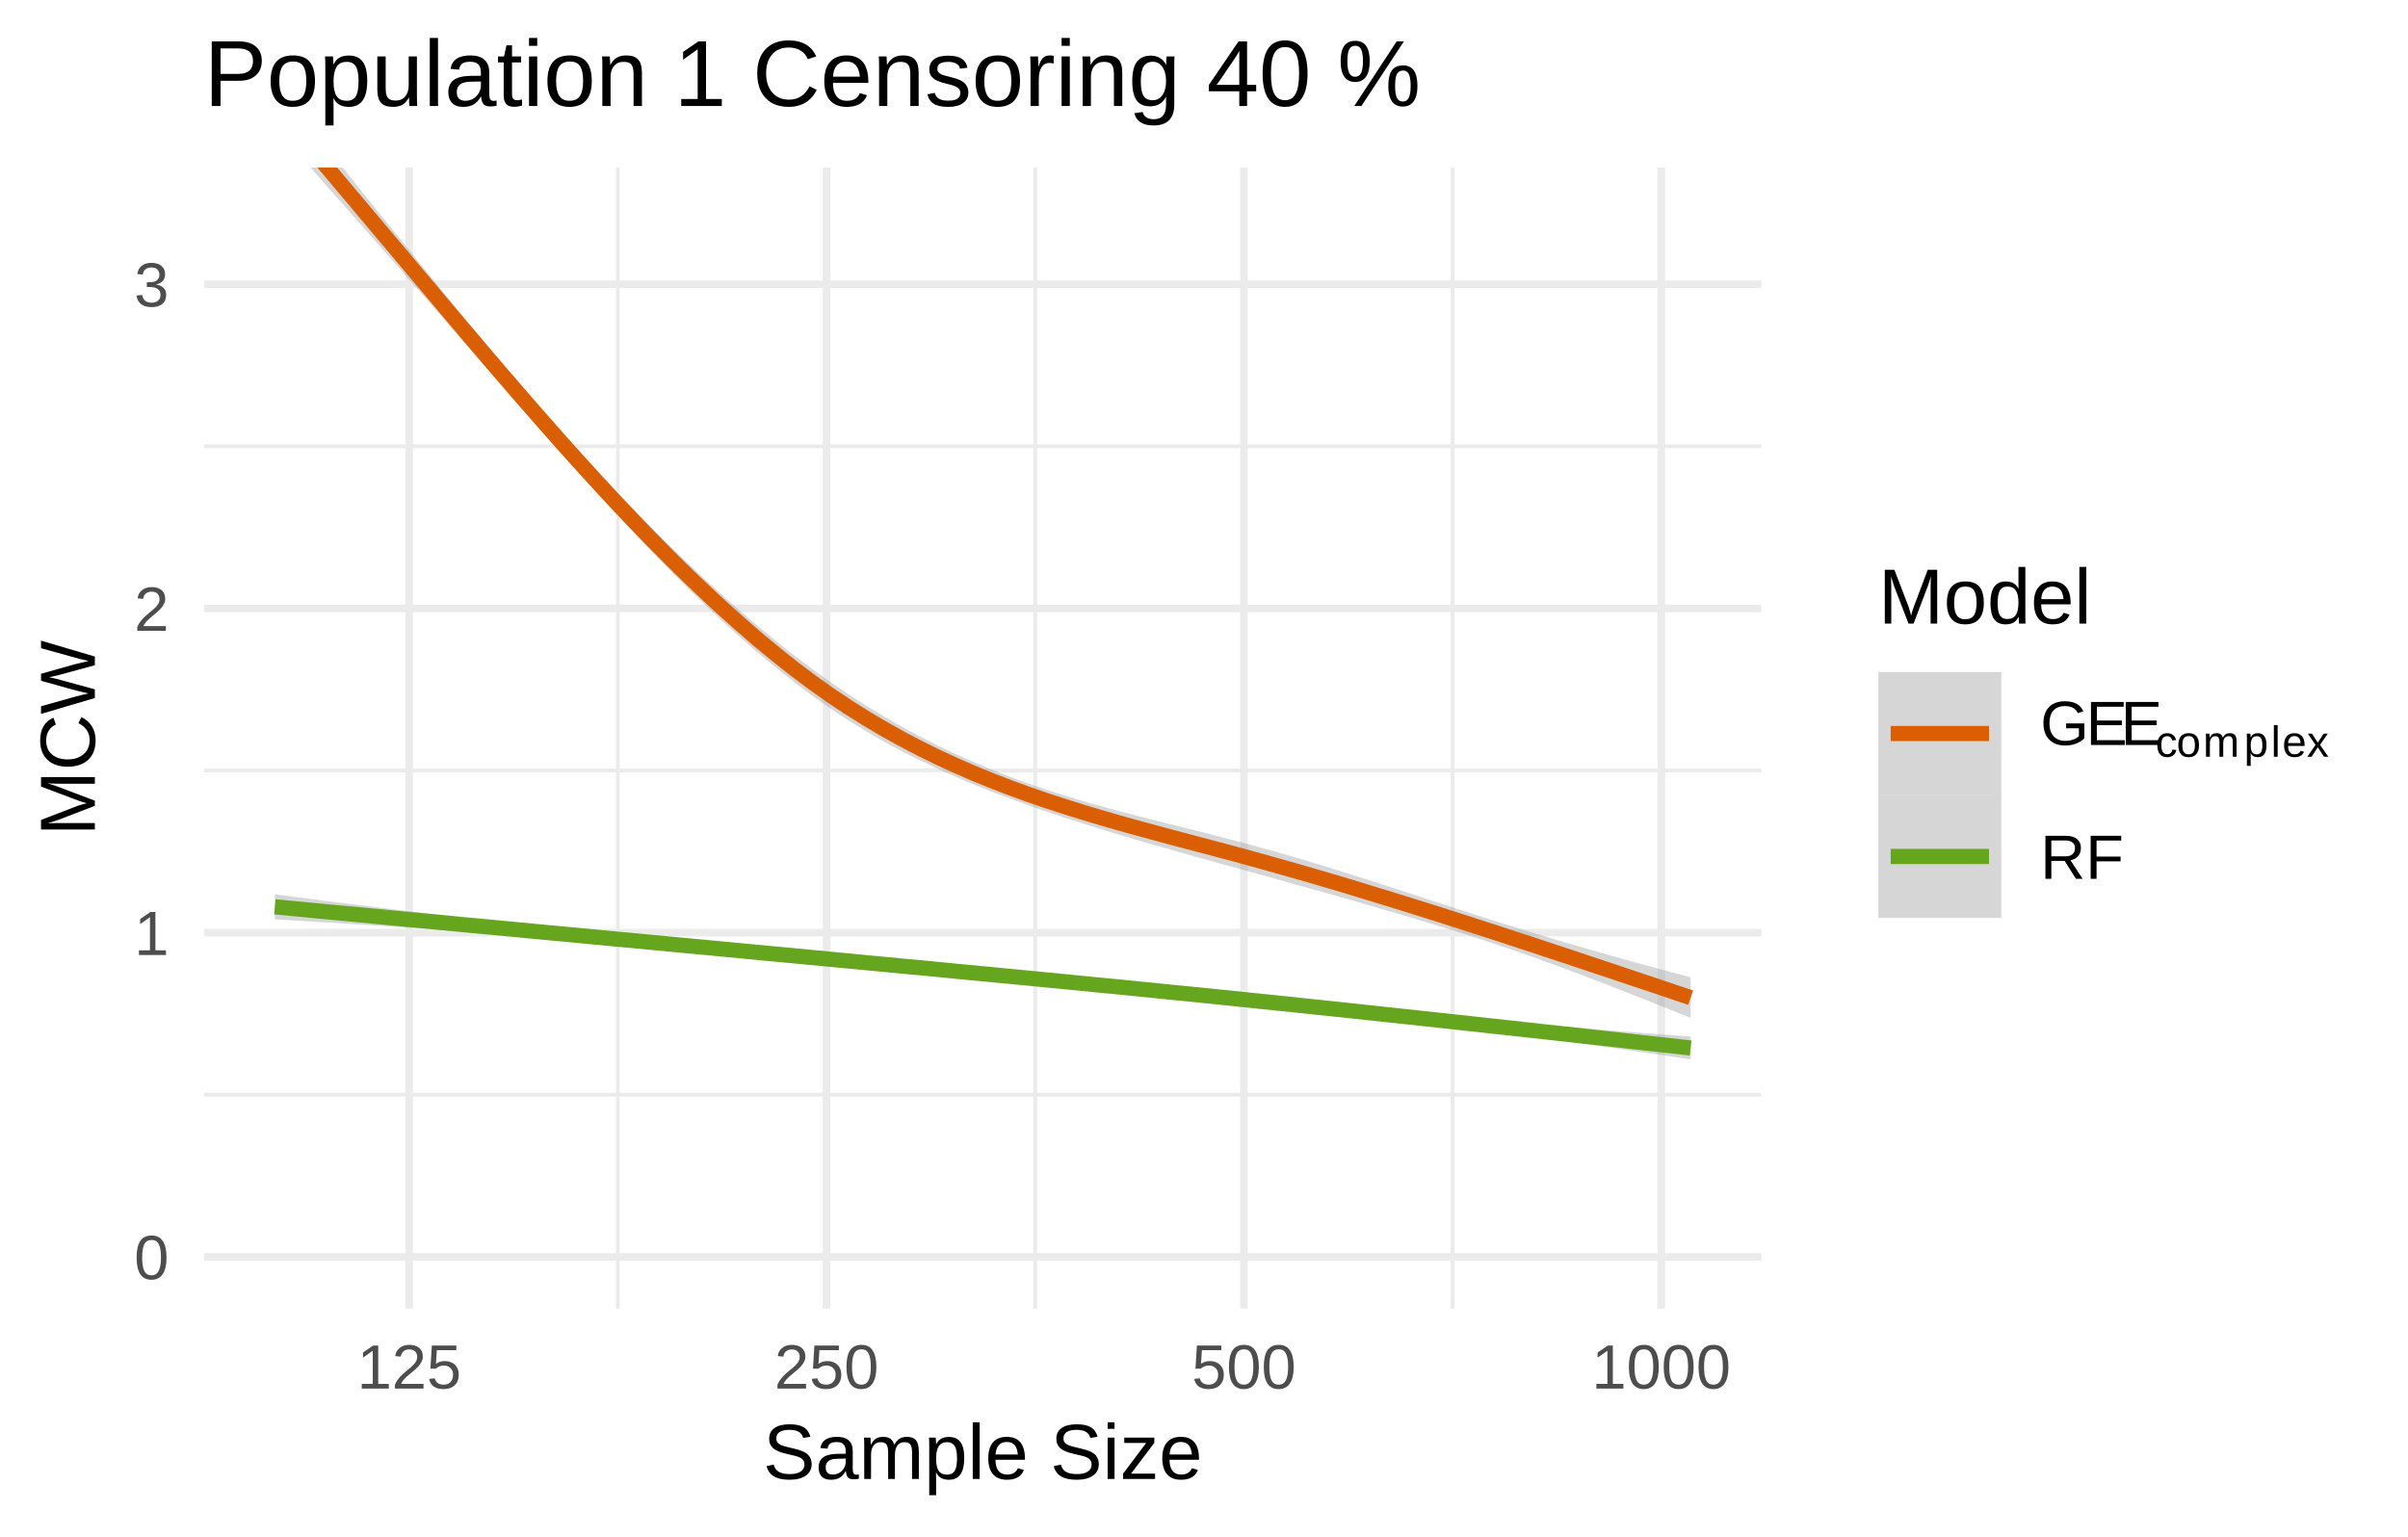
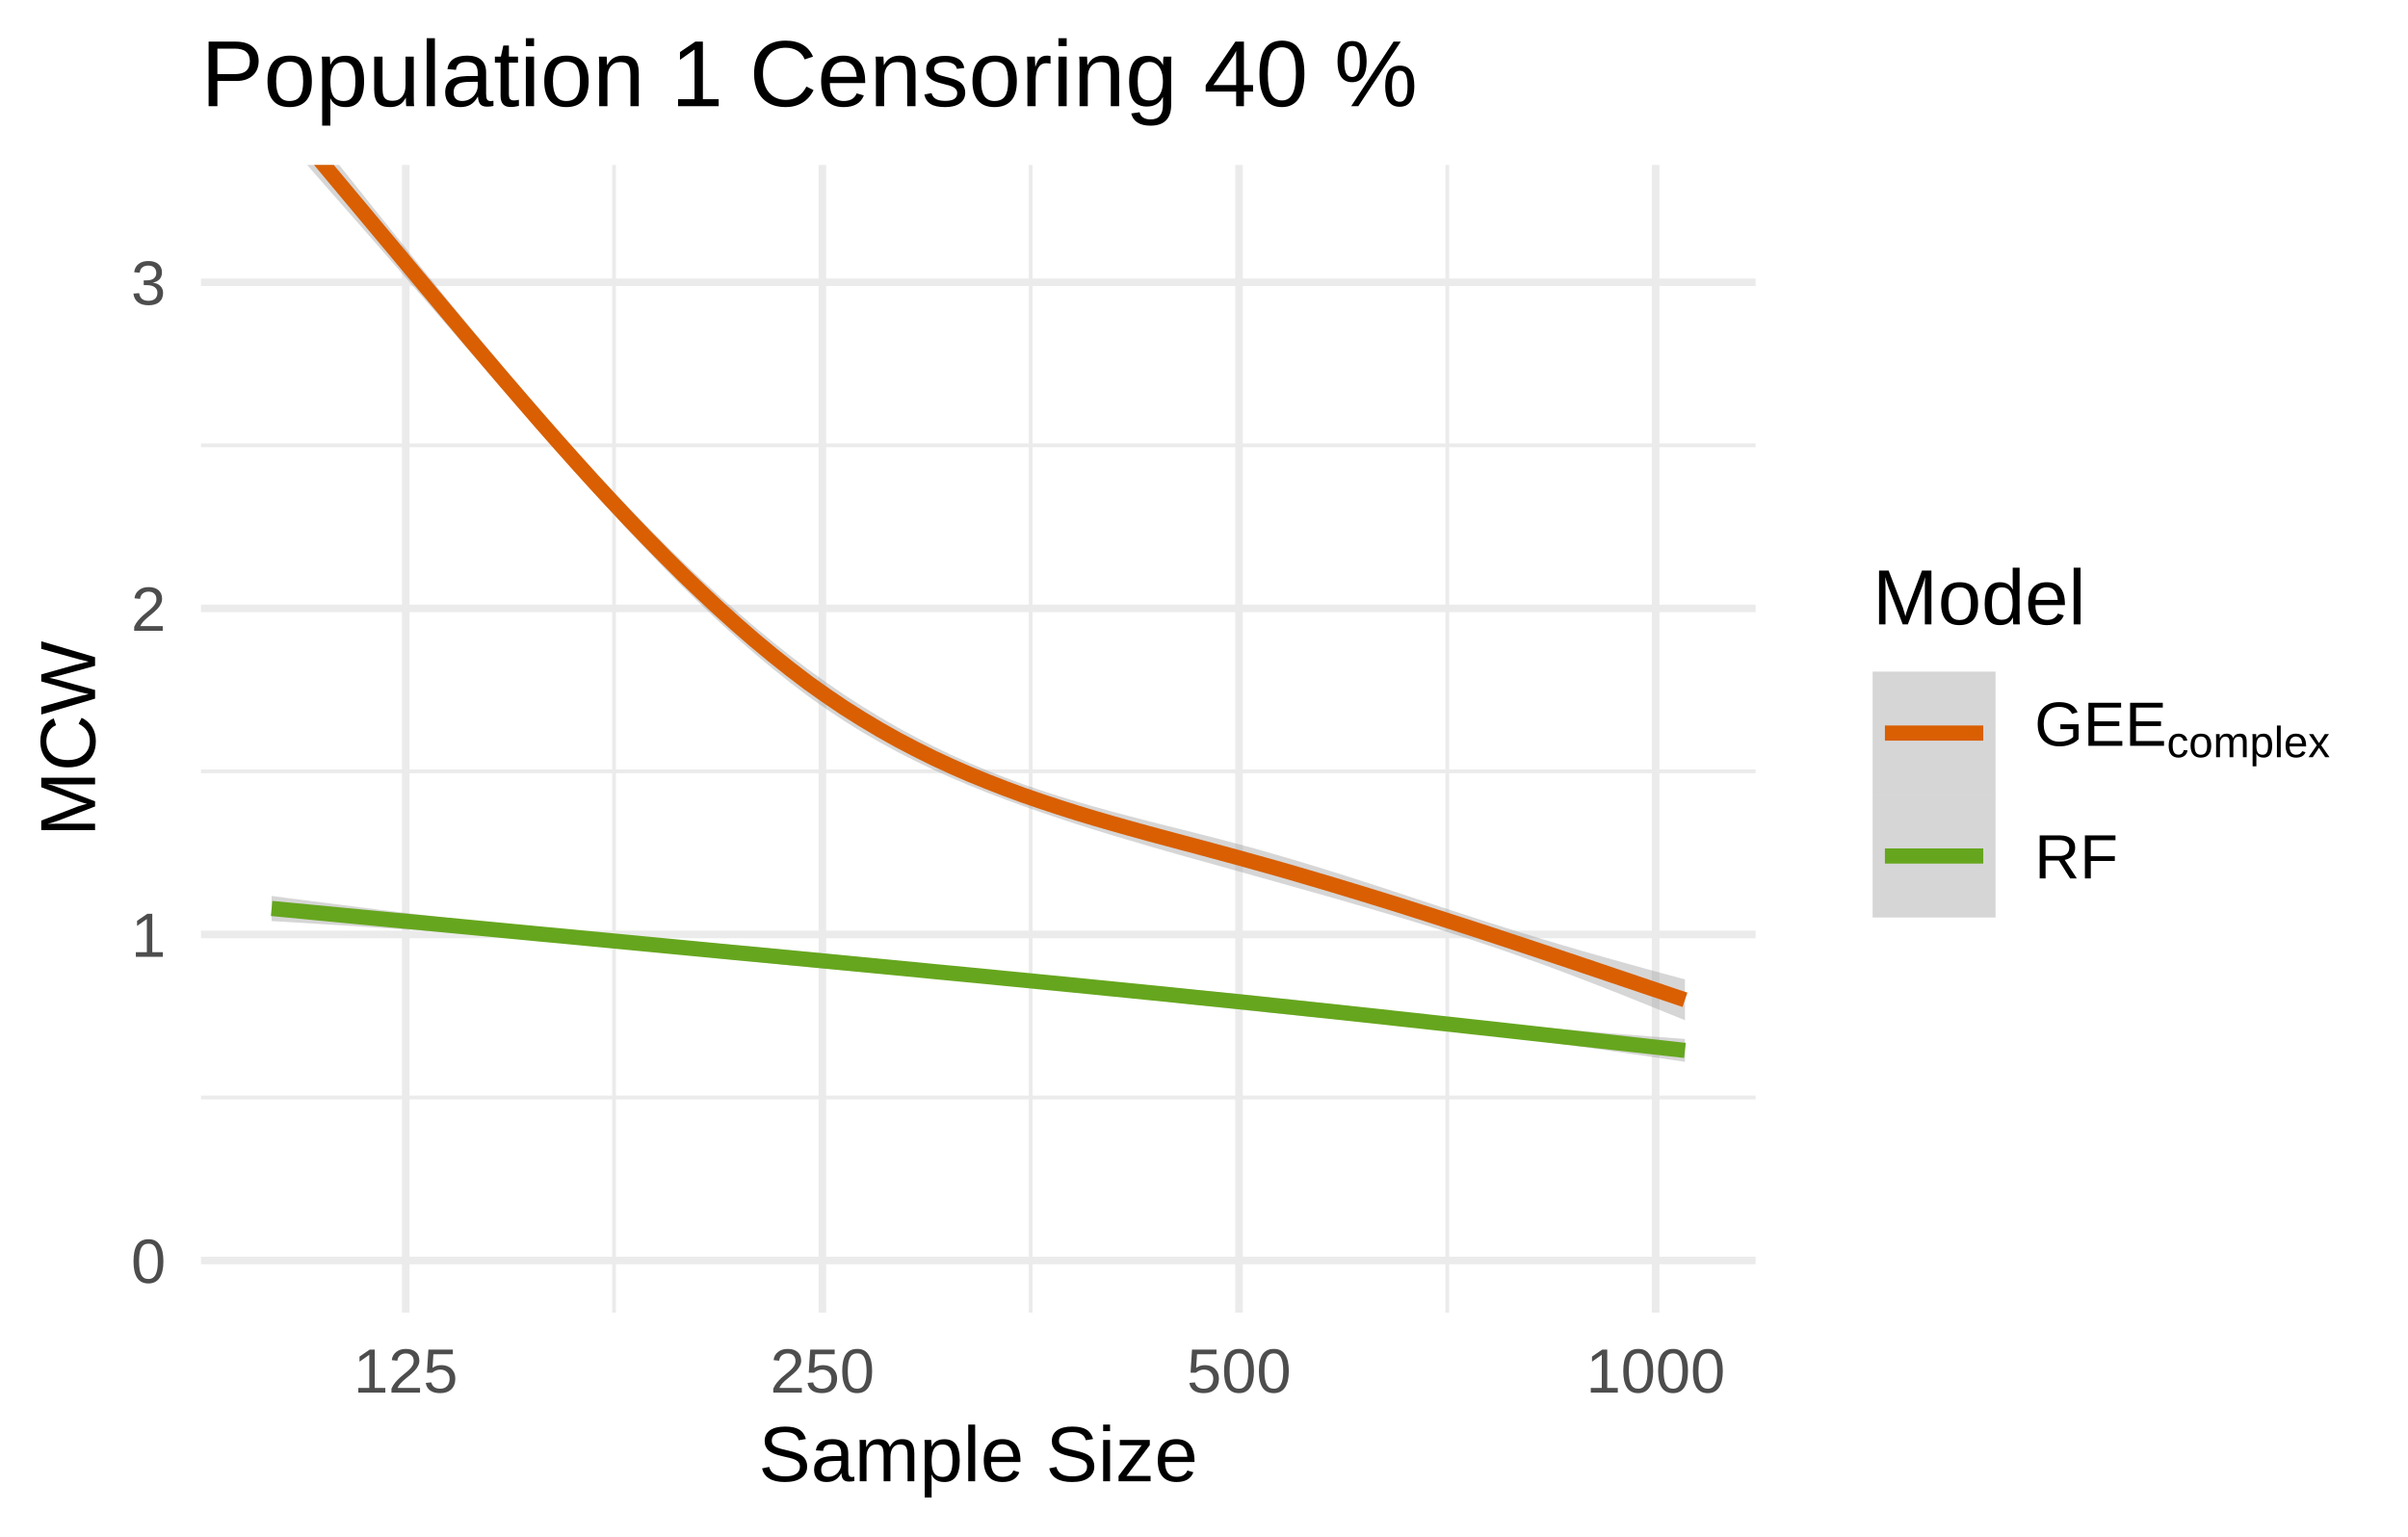
- <svg xmlns="http://www.w3.org/2000/svg" class="svglite" width="338.40pt" height="216.00pt" viewBox="0 0 338.40 216.00">
-   <defs>
-     <style type="text/css">
+ <svg xmlns="http://www.w3.org/2000/svg" width="338.40pt" height="216.00pt" viewBox="0 0 338.40 216.00">
+   <g class="svglite">
+     <defs>
+       <style type="text/css">
    .svglite line, .svglite polyline, .svglite polygon, .svglite path, .svglite rect, .svglite circle {
      fill: none;
      stroke: #000000;
      stroke-linecap: round;
      stroke-linejoin: round;
      stroke-miterlimit: 10.00;
    }
    .svglite text {
      white-space: pre;
    }
+     .svglite g.glyphgroup path {
+       fill: inherit;
+       stroke: none;
+     }
  </style>
-   </defs>
-   <rect width="100%" height="100%" style="stroke: none; fill: #FFFFFF;" />
-   <defs>
-     <clipPath id="cpMC4wMHwzMzguNDB8MC4wMHwyMTYuMDA=">
-       <rect x="0.00" y="0.00" width="338.40" height="216.00" />
-     </clipPath>
-   </defs>
-   <g clip-path="url(#cpMC4wMHwzMzguNDB8MC4wMHwyMTYuMDA=)">
-     <rect x="0.00" y="0.00" width="338.40" height="216.00" style="stroke-width: 1.07; stroke: none; fill: #FFFFFF;" />
-   </g>
-   <defs>
-     <clipPath id="cpMjguNjh8MjQ3LjUzfDIzLjU0fDE4My45NQ==">
-       <rect x="28.68" y="23.54" width="218.85" height="160.40" />
-     </clipPath>
-   </defs>
-   <g clip-path="url(#cpMjguNjh8MjQ3LjUzfDIzLjU0fDE4My45NQ==)">
-     <polyline points="28.68,153.87 247.53,153.87 " style="stroke-width: 0.53; stroke: #EBEBEB; stroke-linecap: butt;" />
-     <polyline points="28.68,108.30 247.53,108.30 " style="stroke-width: 0.53; stroke: #EBEBEB; stroke-linecap: butt;" />
-     <polyline points="28.68,62.73 247.53,62.73 " style="stroke-width: 0.53; stroke: #EBEBEB; stroke-linecap: butt;" />
-     <polyline points="86.83,183.95 86.83,23.54 " style="stroke-width: 0.53; stroke: #EBEBEB; stroke-linecap: butt;" />
-     <polyline points="145.48,183.95 145.48,23.54 " style="stroke-width: 0.53; stroke: #EBEBEB; stroke-linecap: butt;" />
-     <polyline points="204.13,183.95 204.13,23.54 " style="stroke-width: 0.53; stroke: #EBEBEB; stroke-linecap: butt;" />
-     <polyline points="28.68,176.66 247.53,176.66 " style="stroke-width: 1.07; stroke: #EBEBEB; stroke-linecap: butt;" />
-     <polyline points="28.68,131.09 247.53,131.09 " style="stroke-width: 1.07; stroke: #EBEBEB; stroke-linecap: butt;" />
-     <polyline points="28.68,85.52 247.53,85.52 " style="stroke-width: 1.07; stroke: #EBEBEB; stroke-linecap: butt;" />
-     <polyline points="28.68,39.95 247.53,39.95 " style="stroke-width: 1.07; stroke: #EBEBEB; stroke-linecap: butt;" />
-     <polyline points="57.51,183.95 57.51,23.54 " style="stroke-width: 1.07; stroke: #EBEBEB; stroke-linecap: butt;" />
-     <polyline points="116.16,183.95 116.16,23.54 " style="stroke-width: 1.07; stroke: #EBEBEB; stroke-linecap: butt;" />
-     <polyline points="174.81,183.95 174.81,23.54 " style="stroke-width: 1.07; stroke: #EBEBEB; stroke-linecap: butt;" />
-     <polyline points="233.46,183.95 233.46,23.54 " style="stroke-width: 1.07; stroke: #EBEBEB; stroke-linecap: butt;" />
-     <polygon points="38.63,11.68 41.15,14.82 43.67,17.97 46.18,21.11 48.70,24.25 51.22,27.38 53.74,30.51 56.26,33.63 58.78,36.74 61.30,39.84 63.81,42.92 66.33,45.98 68.85,49.00 71.37,51.99 73.89,54.94 76.41,57.84 78.92,60.69 81.44,63.49 83.96,66.23 86.48,68.92 89.00,71.55 91.52,74.12 94.03,76.62 96.55,79.06 99.07,81.43 101.59,83.73 104.11,85.96 106.63,88.11 109.15,90.18 111.66,92.16 114.18,94.06 116.70,95.86 119.22,97.57 121.74,99.19 124.26,100.72 126.77,102.16 129.29,103.52 131.81,104.80 134.33,106.00 136.85,107.12 139.37,108.18 141.89,109.17 144.40,110.09 146.92,110.95 149.44,111.76 151.96,112.52 154.48,113.25 157.00,113.93 159.51,114.60 162.03,115.24 164.55,115.87 167.07,116.50 169.59,117.13 172.11,117.78 174.63,118.44 177.14,119.12 179.66,119.83 182.18,120.56 184.70,121.31 187.22,122.08 189.74,122.87 192.25,123.67 194.77,124.48 197.29,125.30 199.81,126.12 202.33,126.95 204.85,127.77 207.37,128.59 209.88,129.39 212.40,130.18 214.92,130.96 217.44,131.72 219.96,132.47 222.48,133.20 224.99,133.92 227.51,134.63 230.03,135.33 232.55,136.02 235.07,136.70 237.59,137.37 237.59,143.08 235.07,142.06 232.55,141.05 230.03,140.05 227.51,139.06 224.99,138.08 222.48,137.12 219.96,136.17 217.44,135.25 214.92,134.35 212.40,133.47 209.88,132.62 207.37,131.79 204.85,130.98 202.33,130.20 199.81,129.43 197.29,128.67 194.77,127.93 192.25,127.20 189.74,126.48 187.22,125.76 184.70,125.05 182.18,124.35 179.66,123.64 177.14,122.94 174.63,122.24 172.11,121.55 169.59,120.85 167.07,120.15 164.55,119.44 162.03,118.72 159.51,117.99 157.00,117.24 154.48,116.47 151.96,115.68 149.44,114.87 146.92,114.02 144.40,113.14 141.89,112.23 139.37,111.27 136.85,110.27 134.33,109.20 131.81,108.08 129.29,106.88 126.77,105.61 124.26,104.25 121.74,102.80 119.22,101.25 116.70,99.59 114.18,97.81 111.66,95.93 109.15,93.93 106.63,91.84 104.11,89.65 101.59,87.37 99.07,85.00 96.55,82.55 94.03,80.03 91.52,77.44 89.00,74.79 86.48,72.09 83.96,69.34 81.44,66.56 78.92,63.74 76.41,60.90 73.89,58.04 71.37,55.17 68.85,52.28 66.33,49.40 63.81,46.51 61.30,43.62 58.78,40.74 56.26,37.87 53.74,35.01 51.22,32.15 48.70,29.29 46.18,26.45 43.67,23.60 41.15,20.76 38.63,17.92 " style="stroke-width: 0.00; stroke: none; stroke-linecap: butt; fill: #999999; fill-opacity: 0.40;" />
-     <polyline points="38.63,11.68 41.15,14.82 43.67,17.97 46.18,21.11 48.70,24.25 51.22,27.38 53.74,30.51 56.26,33.63 58.78,36.74 61.30,39.84 63.81,42.92 66.33,45.98 68.85,49.00 71.37,51.99 73.89,54.94 76.41,57.84 78.92,60.69 81.44,63.49 83.96,66.23 86.48,68.92 89.00,71.55 91.52,74.12 94.03,76.62 96.55,79.06 99.07,81.43 101.59,83.73 104.11,85.96 106.63,88.11 109.15,90.18 111.66,92.16 114.18,94.06 116.70,95.86 119.22,97.57 121.74,99.19 124.26,100.72 126.77,102.16 129.29,103.52 131.81,104.80 134.33,106.00 136.85,107.12 139.37,108.18 141.89,109.17 144.40,110.09 146.92,110.95 149.44,111.76 151.96,112.52 154.48,113.25 157.00,113.93 159.51,114.60 162.03,115.24 164.55,115.87 167.07,116.50 169.59,117.13 172.11,117.78 174.63,118.44 177.14,119.12 179.66,119.83 182.18,120.56 184.70,121.31 187.22,122.08 189.74,122.87 192.25,123.67 194.77,124.48 197.29,125.30 199.81,126.12 202.33,126.95 204.85,127.77 207.37,128.59 209.88,129.39 212.40,130.18 214.92,130.96 217.44,131.72 219.96,132.47 222.48,133.20 224.99,133.92 227.51,134.63 230.03,135.33 232.55,136.02 235.07,136.70 237.59,137.37 " style="stroke-width: 2.13; stroke: none; stroke-linecap: butt;" />
-     <polyline points="237.59,143.08 235.07,142.06 232.55,141.05 230.03,140.05 227.51,139.06 224.99,138.08 222.48,137.12 219.96,136.17 217.44,135.25 214.92,134.35 212.40,133.47 209.88,132.62 207.37,131.79 204.85,130.98 202.33,130.20 199.81,129.43 197.29,128.67 194.77,127.93 192.25,127.20 189.74,126.48 187.22,125.76 184.70,125.05 182.18,124.35 179.66,123.64 177.14,122.94 174.63,122.24 172.11,121.55 169.59,120.85 167.07,120.15 164.55,119.44 162.03,118.72 159.51,117.99 157.00,117.24 154.48,116.47 151.96,115.68 149.44,114.87 146.92,114.02 144.40,113.14 141.89,112.23 139.37,111.27 136.85,110.27 134.33,109.20 131.81,108.08 129.29,106.88 126.77,105.61 124.26,104.25 121.74,102.80 119.22,101.25 116.70,99.59 114.18,97.81 111.66,95.93 109.15,93.93 106.63,91.84 104.11,89.65 101.59,87.37 99.07,85.00 96.55,82.55 94.03,80.03 91.52,77.44 89.00,74.79 86.48,72.09 83.96,69.34 81.44,66.56 78.92,63.74 76.41,60.90 73.89,58.04 71.37,55.17 68.85,52.28 66.33,49.40 63.81,46.51 61.30,43.62 58.78,40.74 56.26,37.87 53.74,35.01 51.22,32.15 48.70,29.29 46.18,26.45 43.67,23.60 41.15,20.76 38.63,17.92 " style="stroke-width: 2.13; stroke: none; stroke-linecap: butt;" />
-     <polyline points="38.63,14.80 41.15,17.79 43.67,20.78 46.18,23.78 48.70,26.77 51.22,29.76 53.74,32.76 56.26,35.75 58.78,38.74 61.30,41.73 63.81,44.71 66.33,47.69 68.85,50.64 71.37,53.58 73.89,56.49 76.41,59.37 78.92,62.22 81.44,65.02 83.96,67.79 86.48,70.51 89.00,73.17 91.52,75.78 94.03,78.32 96.55,80.80 99.07,83.21 101.59,85.55 104.11,87.80 106.63,89.98 109.15,92.06 111.66,94.05 114.18,95.94 116.70,97.73 119.22,99.41 121.74,100.99 124.26,102.48 126.77,103.88 129.29,105.20 131.81,106.44 134.33,107.60 136.85,108.70 139.37,109.73 141.89,110.70 144.40,111.62 146.92,112.49 149.44,113.31 151.96,114.10 154.48,114.86 157.00,115.59 159.51,116.29 162.03,116.98 164.55,117.66 167.07,118.33 169.59,118.99 172.11,119.66 174.63,120.34 177.14,121.03 179.66,121.74 182.18,122.45 184.70,123.18 187.22,123.92 189.74,124.67 192.25,125.44 194.77,126.21 197.29,126.99 199.81,127.78 202.33,128.57 204.85,129.38 207.37,130.19 209.88,131.00 212.40,131.83 214.92,132.65 217.44,133.49 219.96,134.32 222.48,135.16 224.99,136.00 227.51,136.84 230.03,137.69 232.55,138.53 235.07,139.38 237.59,140.23 " style="stroke-width: 2.13; stroke: #D95F02; stroke-linecap: butt;" />
-     <polygon points="38.63,125.71 41.15,126.03 43.67,126.36 46.18,126.68 48.70,127.00 51.22,127.31 53.74,127.63 56.26,127.93 58.78,128.24 61.30,128.54 63.81,128.83 66.33,129.11 68.85,129.39 71.37,129.66 73.89,129.92 76.41,130.17 78.92,130.41 81.44,130.64 83.96,130.86 86.48,131.09 89.00,131.30 91.52,131.52 94.03,131.73 96.55,131.95 99.07,132.16 101.59,132.38 104.11,132.60 106.63,132.83 109.15,133.06 111.66,133.30 114.18,133.54 116.70,133.79 119.22,134.04 121.74,134.30 124.26,134.56 126.77,134.82 129.29,135.08 131.81,135.34 134.33,135.61 136.85,135.86 139.37,136.12 141.89,136.37 144.40,136.62 146.92,136.86 149.44,137.09 151.96,137.32 154.48,137.55 157.00,137.78 159.51,138.00 162.03,138.23 164.55,138.45 167.07,138.68 169.59,138.92 172.11,139.16 174.63,139.41 177.14,139.67 179.66,139.93 182.18,140.20 184.70,140.48 187.22,140.76 189.74,141.05 192.25,141.34 194.77,141.63 197.29,141.92 199.81,142.21 202.33,142.50 204.85,142.79 207.37,143.06 209.88,143.33 212.40,143.59 214.92,143.84 217.44,144.08 219.96,144.31 222.48,144.52 224.99,144.73 227.51,144.94 230.03,145.13 232.55,145.32 235.07,145.51 237.59,145.69 237.59,148.90 235.07,148.52 232.55,148.15 230.03,147.78 227.51,147.42 224.99,147.07 222.48,146.72 219.96,146.38 217.44,146.06 214.92,145.74 212.40,145.44 209.88,145.14 207.37,144.86 204.85,144.59 202.33,144.33 199.81,144.07 197.29,143.82 194.77,143.57 192.25,143.32 189.74,143.07 187.22,142.83 184.70,142.58 182.18,142.32 179.66,142.07 177.14,141.81 174.63,141.55 172.11,141.28 169.59,141.01 167.07,140.73 164.55,140.46 162.03,140.18 159.51,139.90 157.00,139.63 154.48,139.36 151.96,139.09 149.44,138.83 146.92,138.58 144.40,138.33 141.89,138.09 139.37,137.86 136.85,137.63 134.33,137.40 131.81,137.19 129.29,136.97 126.77,136.75 124.26,136.54 121.74,136.32 119.22,136.10 116.70,135.87 114.18,135.65 111.66,135.41 109.15,135.17 106.63,134.92 104.11,134.67 101.59,134.42 99.07,134.16 96.55,133.90 94.03,133.64 91.52,133.38 89.00,133.12 86.48,132.86 83.96,132.61 81.44,132.36 78.92,132.12 76.41,131.88 73.89,131.66 71.37,131.44 68.85,131.23 66.33,131.04 63.81,130.85 61.30,130.66 58.78,130.49 56.26,130.32 53.74,130.15 51.22,129.99 48.70,129.83 46.18,129.67 43.67,129.52 41.15,129.37 38.63,129.22 " style="stroke-width: 0.00; stroke: none; stroke-linecap: butt; fill: #999999; fill-opacity: 0.40;" />
-     <polyline points="38.63,125.71 41.15,126.03 43.67,126.36 46.18,126.68 48.70,127.00 51.22,127.31 53.74,127.63 56.26,127.93 58.78,128.24 61.30,128.54 63.81,128.83 66.33,129.11 68.85,129.39 71.37,129.66 73.89,129.92 76.41,130.17 78.92,130.41 81.44,130.64 83.96,130.86 86.48,131.09 89.00,131.30 91.52,131.52 94.03,131.73 96.55,131.95 99.07,132.16 101.59,132.38 104.11,132.60 106.63,132.83 109.15,133.06 111.66,133.30 114.18,133.54 116.70,133.79 119.22,134.04 121.74,134.30 124.26,134.56 126.77,134.82 129.29,135.08 131.81,135.34 134.33,135.61 136.85,135.86 139.37,136.12 141.89,136.37 144.40,136.62 146.92,136.86 149.44,137.09 151.96,137.32 154.48,137.55 157.00,137.78 159.51,138.00 162.03,138.23 164.55,138.45 167.07,138.68 169.59,138.92 172.11,139.16 174.63,139.41 177.14,139.67 179.66,139.93 182.18,140.20 184.70,140.48 187.22,140.76 189.74,141.05 192.25,141.34 194.77,141.63 197.29,141.92 199.81,142.21 202.33,142.50 204.85,142.79 207.37,143.06 209.88,143.33 212.40,143.59 214.92,143.84 217.44,144.08 219.96,144.31 222.48,144.52 224.99,144.73 227.51,144.94 230.03,145.13 232.55,145.32 235.07,145.51 237.59,145.69 " style="stroke-width: 2.13; stroke: none; stroke-linecap: butt;" />
-     <polyline points="237.59,148.90 235.07,148.52 232.55,148.15 230.03,147.78 227.51,147.42 224.99,147.07 222.48,146.72 219.96,146.38 217.44,146.06 214.92,145.74 212.40,145.44 209.88,145.14 207.37,144.86 204.85,144.59 202.33,144.33 199.81,144.07 197.29,143.82 194.77,143.57 192.25,143.32 189.74,143.07 187.22,142.83 184.70,142.58 182.18,142.32 179.66,142.07 177.14,141.81 174.63,141.55 172.11,141.28 169.59,141.01 167.07,140.73 164.55,140.46 162.03,140.18 159.51,139.90 157.00,139.63 154.48,139.36 151.96,139.09 149.44,138.83 146.92,138.58 144.40,138.33 141.89,138.09 139.37,137.86 136.85,137.63 134.33,137.40 131.81,137.19 129.29,136.97 126.77,136.75 124.26,136.54 121.74,136.32 119.22,136.10 116.70,135.87 114.18,135.65 111.66,135.41 109.15,135.17 106.63,134.92 104.11,134.67 101.59,134.42 99.07,134.16 96.55,133.90 94.03,133.64 91.52,133.38 89.00,133.12 86.48,132.86 83.96,132.61 81.44,132.36 78.92,132.12 76.41,131.88 73.89,131.66 71.37,131.44 68.85,131.23 66.33,131.04 63.81,130.85 61.30,130.66 58.78,130.49 56.26,130.32 53.74,130.15 51.22,129.99 48.70,129.83 46.18,129.67 43.67,129.52 41.15,129.37 38.63,129.22 " style="stroke-width: 2.13; stroke: none; stroke-linecap: butt;" />
-     <polyline points="38.63,127.46 41.15,127.70 43.67,127.94 46.18,128.18 48.70,128.41 51.22,128.65 53.74,128.89 56.26,129.13 58.78,129.36 61.30,129.60 63.81,129.84 66.33,130.08 68.85,130.31 71.37,130.55 73.89,130.79 76.41,131.03 78.92,131.26 81.44,131.50 83.96,131.74 86.48,131.98 89.00,132.21 91.52,132.45 94.03,132.69 96.55,132.93 99.07,133.16 101.59,133.40 104.11,133.64 106.63,133.88 109.15,134.12 111.66,134.35 114.18,134.59 116.70,134.83 119.22,135.07 121.74,135.31 124.26,135.55 126.77,135.79 129.29,136.02 131.81,136.26 134.33,136.51 136.85,136.75 139.37,136.99 141.89,137.23 144.40,137.47 146.92,137.72 149.44,137.96 151.96,138.21 154.48,138.46 157.00,138.70 159.51,138.95 162.03,139.20 164.55,139.46 167.07,139.71 169.59,139.96 172.11,140.22 174.63,140.48 177.14,140.74 179.66,141.00 182.18,141.26 184.70,141.53 187.22,141.79 189.74,142.06 192.25,142.33 194.77,142.60 197.29,142.87 199.81,143.14 202.33,143.41 204.85,143.69 207.37,143.96 209.88,144.24 212.40,144.51 214.92,144.79 217.44,145.07 219.96,145.34 222.48,145.62 224.99,145.90 227.51,146.18 230.03,146.46 232.55,146.74 235.07,147.02 237.59,147.30 " style="stroke-width: 2.13; stroke: #66A61E; stroke-linecap: butt;" />
-   </g>
-   <g clip-path="url(#cpMC4wMHwzMzguNDB8MC4wMHwyMTYuMDA=)">
-     <text x="23.75" y="179.80" text-anchor="end" style="font-size: 8.80px;fill: #4D4D4D; font-family: &quot;Liberation Sans&quot;;" textLength="5.03px" lengthAdjust="spacingAndGlyphs">0</text>
-     <text x="23.75" y="134.23" text-anchor="end" style="font-size: 8.80px;fill: #4D4D4D; font-family: &quot;Liberation Sans&quot;;" textLength="5.03px" lengthAdjust="spacingAndGlyphs">1</text>
-     <text x="23.75" y="88.66" text-anchor="end" style="font-size: 8.80px;fill: #4D4D4D; font-family: &quot;Liberation Sans&quot;;" textLength="5.03px" lengthAdjust="spacingAndGlyphs">2</text>
-     <text x="23.75" y="43.09" text-anchor="end" style="font-size: 8.80px;fill: #4D4D4D; font-family: &quot;Liberation Sans&quot;;" textLength="5.03px" lengthAdjust="spacingAndGlyphs">3</text>
-     <text x="57.51" y="195.17" text-anchor="middle" style="font-size: 8.80px;fill: #4D4D4D; font-family: &quot;Liberation Sans&quot;;" textLength="15.10px" lengthAdjust="spacingAndGlyphs">125</text>
-     <text x="116.16" y="195.17" text-anchor="middle" style="font-size: 8.80px;fill: #4D4D4D; font-family: &quot;Liberation Sans&quot;;" textLength="15.10px" lengthAdjust="spacingAndGlyphs">250</text>
-     <text x="174.81" y="195.17" text-anchor="middle" style="font-size: 8.80px;fill: #4D4D4D; font-family: &quot;Liberation Sans&quot;;" textLength="15.10px" lengthAdjust="spacingAndGlyphs">500</text>
-     <text x="233.46" y="195.17" text-anchor="middle" style="font-size: 8.80px;fill: #4D4D4D; font-family: &quot;Liberation Sans&quot;;" textLength="20.13px" lengthAdjust="spacingAndGlyphs">1000</text>
-     <text x="138.11" y="207.88" text-anchor="middle" style="font-size: 11.00px; font-family: &quot;Liberation Sans&quot;;" textLength="61.42px" lengthAdjust="spacingAndGlyphs">Sample Size</text>
-     <text transform="translate(13.33,103.75) rotate(-90)" text-anchor="middle" style="font-size: 11.00px; font-family: &quot;Liberation Sans&quot;;" textLength="27.17px" lengthAdjust="spacingAndGlyphs">MCW</text>
-     <text x="263.97" y="87.65" style="font-size: 11.00px; font-family: &quot;Liberation Sans&quot;;" textLength="32.44px" lengthAdjust="spacingAndGlyphs">Model</text>
-     <rect x="263.97" y="94.46" width="17.28" height="17.28" style="stroke-width: 0.75; stroke: none; fill: #999999; fill-opacity: 0.40;" />
-     <line x1="265.70" y1="103.10" x2="279.52" y2="103.10" style="stroke-width: 2.13; stroke: #D95F02; stroke-linecap: butt;" />
-     <rect x="263.97" y="111.74" width="17.28" height="17.28" style="stroke-width: 0.75; stroke: none; fill: #999999; fill-opacity: 0.40;" />
-     <line x1="265.70" y1="120.38" x2="279.52" y2="120.38" style="stroke-width: 2.13; stroke: #66A61E; stroke-linecap: butt;" />
-     <text x="286.73" y="104.71" style="font-size: 8.80px; font-family: &quot;Liberation Sans&quot;;" textLength="6.40px" lengthAdjust="spacingAndGlyphs">G</text>
-     <text x="293.13" y="104.71" style="font-size: 8.80px; font-family: &quot;Liberation Sans&quot;;" textLength="4.89px" lengthAdjust="spacingAndGlyphs">E</text>
-     <text x="298.02" y="104.71" style="font-size: 8.80px; font-family: &quot;Liberation Sans&quot;;" textLength="4.89px" lengthAdjust="spacingAndGlyphs">E</text>
-     <text x="302.91" y="106.37" style="font-size: 6.16px; font-family: &quot;Liberation Sans&quot;;" textLength="2.95px" lengthAdjust="spacingAndGlyphs">c</text>
-     <text x="305.86" y="106.37" style="font-size: 6.16px; font-family: &quot;Liberation Sans&quot;;" textLength="3.72px" lengthAdjust="spacingAndGlyphs">o</text>
-     <text x="309.59" y="106.37" style="font-size: 6.16px; font-family: &quot;Liberation Sans&quot;;" textLength="5.75px" lengthAdjust="spacingAndGlyphs">m</text>
-     <text x="315.34" y="106.37" style="font-size: 6.16px; font-family: &quot;Liberation Sans&quot;;" textLength="3.79px" lengthAdjust="spacingAndGlyphs">p</text>
-     <text x="319.13" y="106.37" style="font-size: 6.16px; font-family: &quot;Liberation Sans&quot;;" textLength="1.59px" lengthAdjust="spacingAndGlyphs">l</text>
-     <text x="320.72" y="106.37" style="font-size: 6.16px; font-family: &quot;Liberation Sans&quot;;" textLength="3.47px" lengthAdjust="spacingAndGlyphs">e</text>
-     <text x="324.19" y="106.37" style="font-size: 6.16px; font-family: &quot;Liberation Sans&quot;;" textLength="3.25px" lengthAdjust="spacingAndGlyphs">x</text>
-     <text x="286.73" y="123.52" style="font-size: 8.80px; font-family: &quot;Liberation Sans&quot;;" textLength="10.04px" lengthAdjust="spacingAndGlyphs">RF</text>
-     <text x="28.68" y="14.90" style="font-size: 13.20px; font-family: &quot;Liberation Sans&quot;;" textLength="177.94px" lengthAdjust="spacingAndGlyphs">Population 1 Censoring 40 %</text>
+     </defs>
+     <rect width="100%" height="100%" style="stroke: none; fill: #FFFFFF;" />
+     <defs>
+       <clipPath id="cpMC4wMHwzMzguNDB8MC4wMHwyMTYuMDA=">
+         <rect x="0.00" y="0.00" width="338.40" height="216.00" />
+       </clipPath>
+     </defs>
+     <g clip-path="url(#cpMC4wMHwzMzguNDB8MC4wMHwyMTYuMDA=)">
+       <rect x="0" y="-0" width="338.40" height="216.00" style="stroke-width: 1.07; stroke: none; fill: #FFFFFF;" />
+     </g>
+     <defs>
+       <clipPath id="cpMjguMjR8MjQ2LjcyfDIzLjE4fDE4NC41MA==">
+         <rect x="28.24" y="23.18" width="218.48" height="161.33" />
+       </clipPath>
+     </defs>
+     <g clip-path="url(#cpMjguMjR8MjQ2LjcyfDIzLjE4fDE4NC41MA==)">
+       <polyline points="28.24,154.26 246.72,154.26 " style="stroke-width: 0.53; stroke: #EBEBEB; stroke-linecap: butt;" />
+       <polyline points="28.24,108.42 246.72,108.42 " style="stroke-width: 0.53; stroke: #EBEBEB; stroke-linecap: butt;" />
+       <polyline points="28.24,62.59 246.72,62.59 " style="stroke-width: 0.53; stroke: #EBEBEB; stroke-linecap: butt;" />
+       <polyline points="86.29,184.50 86.29,23.18 " style="stroke-width: 0.53; stroke: #EBEBEB; stroke-linecap: butt;" />
+       <polyline points="144.84,184.50 144.84,23.18 " style="stroke-width: 0.53; stroke: #EBEBEB; stroke-linecap: butt;" />
+       <polyline points="203.39,184.50 203.39,23.18 " style="stroke-width: 0.53; stroke: #EBEBEB; stroke-linecap: butt;" />
+       <polyline points="28.24,177.17 246.72,177.17 " style="stroke-width: 1.07; stroke: #EBEBEB; stroke-linecap: butt;" />
+       <polyline points="28.24,131.34 246.72,131.34 " style="stroke-width: 1.07; stroke: #EBEBEB; stroke-linecap: butt;" />
+       <polyline points="28.24,85.51 246.72,85.51 " style="stroke-width: 1.07; stroke: #EBEBEB; stroke-linecap: butt;" />
+       <polyline points="28.24,39.68 246.72,39.68 " style="stroke-width: 1.07; stroke: #EBEBEB; stroke-linecap: butt;" />
+       <polyline points="57.02,184.50 57.02,23.18 " style="stroke-width: 1.07; stroke: #EBEBEB; stroke-linecap: butt;" />
+       <polyline points="115.57,184.50 115.57,23.18 " style="stroke-width: 1.07; stroke: #EBEBEB; stroke-linecap: butt;" />
+       <polyline points="174.12,184.50 174.12,23.18 " style="stroke-width: 1.07; stroke: #EBEBEB; stroke-linecap: butt;" />
+       <polyline points="232.67,184.50 232.67,23.18 " style="stroke-width: 1.07; stroke: #EBEBEB; stroke-linecap: butt;" />
+       <polygon points="38.17,11.24 40.68,14.41 43.20,17.57 45.71,20.73 48.22,23.88 50.74,27.03 53.25,30.18 55.77,33.32 58.28,36.45 60.80,39.56 63.31,42.66 65.82,45.74 68.34,48.78 70.85,51.79 73.37,54.75 75.88,57.67 78.39,60.54 80.91,63.35 83.42,66.11 85.94,68.81 88.45,71.46 90.97,74.04 93.48,76.56 95.99,79.01 98.51,81.40 101.02,83.71 103.54,85.95 106.05,88.11 108.57,90.20 111.08,92.19 113.59,94.10 116.11,95.91 118.62,97.63 121.14,99.26 123.65,100.79 126.16,102.25 128.68,103.61 131.19,104.90 133.71,106.11 136.22,107.24 138.74,108.30 141.25,109.29 143.76,110.22 146.28,111.09 148.79,111.90 151.31,112.67 153.82,113.39 156.34,114.09 158.85,114.75 161.36,115.40 163.88,116.04 166.39,116.67 168.91,117.31 171.42,117.95 173.93,118.62 176.45,119.30 178.96,120.02 181.48,120.75 183.99,121.51 186.51,122.28 189.02,123.07 191.53,123.88 194.05,124.69 196.56,125.52 199.08,126.35 201.59,127.18 204.11,128.00 206.62,128.82 209.13,129.63 211.65,130.43 214.16,131.21 216.68,131.98 219.19,132.73 221.70,133.47 224.22,134.19 226.73,134.90 229.25,135.60 231.76,136.30 234.28,136.98 236.79,137.66 236.79,143.40 234.28,142.38 231.76,141.36 229.25,140.35 226.73,139.35 224.22,138.37 221.70,137.40 219.19,136.45 216.68,135.52 214.16,134.62 211.65,133.73 209.13,132.88 206.62,132.04 204.11,131.23 201.59,130.44 199.08,129.67 196.56,128.91 194.05,128.17 191.53,127.43 189.02,126.70 186.51,125.98 183.99,125.27 181.48,124.56 178.96,123.85 176.45,123.15 173.93,122.44 171.42,121.74 168.91,121.04 166.39,120.34 163.88,119.63 161.36,118.90 158.85,118.16 156.34,117.41 153.82,116.64 151.31,115.84 148.79,115.02 146.28,114.17 143.76,113.29 141.25,112.37 138.74,111.41 136.22,110.40 133.71,109.33 131.19,108.20 128.68,106.99 126.16,105.71 123.65,104.35 121.14,102.89 118.62,101.32 116.11,99.66 113.59,97.87 111.08,95.98 108.57,93.97 106.05,91.87 103.54,89.66 101.02,87.36 98.51,84.98 95.99,82.52 93.48,79.98 90.97,77.38 88.45,74.72 85.94,72.00 83.42,69.24 80.91,66.44 78.39,63.60 75.88,60.75 73.37,57.87 70.85,54.98 68.34,52.08 65.82,49.18 63.31,46.27 60.80,43.37 58.28,40.48 55.77,37.59 53.25,34.70 50.74,31.83 48.22,28.96 45.71,26.10 43.20,23.23 40.68,20.38 38.17,17.52 " style="stroke-width: 0.00; stroke: none; stroke-linecap: butt; fill: #999999; fill-opacity: 0.40;" />
+       <polyline points="38.17,11.24 40.68,14.41 43.20,17.57 45.71,20.73 48.22,23.88 50.74,27.03 53.25,30.18 55.77,33.32 58.28,36.45 60.80,39.56 63.31,42.66 65.82,45.74 68.34,48.78 70.85,51.79 73.37,54.75 75.88,57.67 78.39,60.54 80.91,63.35 83.42,66.11 85.94,68.81 88.45,71.46 90.97,74.04 93.48,76.56 95.99,79.01 98.51,81.40 101.02,83.71 103.54,85.95 106.05,88.11 108.57,90.20 111.08,92.19 113.59,94.10 116.11,95.91 118.62,97.63 121.14,99.26 123.65,100.79 126.16,102.25 128.68,103.61 131.19,104.90 133.71,106.11 136.22,107.24 138.74,108.30 141.25,109.29 143.76,110.22 146.28,111.09 148.79,111.90 151.31,112.67 153.82,113.39 156.34,114.09 158.85,114.75 161.36,115.40 163.88,116.04 166.39,116.67 168.91,117.31 171.42,117.95 173.93,118.62 176.45,119.30 178.96,120.02 181.48,120.75 183.99,121.51 186.51,122.28 189.02,123.07 191.53,123.88 194.05,124.69 196.56,125.52 199.08,126.35 201.59,127.18 204.11,128.00 206.62,128.82 209.13,129.63 211.65,130.43 214.16,131.21 216.68,131.98 219.19,132.73 221.70,133.47 224.22,134.19 226.73,134.90 229.25,135.60 231.76,136.30 234.28,136.98 236.79,137.66 " style="stroke-width: 2.13; stroke: none; stroke-linecap: butt;" />
+       <polyline points="236.79,143.40 234.28,142.38 231.76,141.36 229.25,140.35 226.73,139.35 224.22,138.37 221.70,137.40 219.19,136.45 216.68,135.52 214.16,134.62 211.65,133.73 209.13,132.88 206.62,132.04 204.11,131.23 201.59,130.44 199.08,129.67 196.56,128.91 194.05,128.17 191.53,127.43 189.02,126.70 186.51,125.98 183.99,125.27 181.48,124.56 178.96,123.85 176.45,123.15 173.93,122.44 171.42,121.74 168.91,121.04 166.39,120.34 163.88,119.63 161.36,118.90 158.85,118.16 156.34,117.41 153.82,116.64 151.31,115.84 148.79,115.02 146.28,114.17 143.76,113.29 141.25,112.37 138.74,111.41 136.22,110.40 133.71,109.33 131.19,108.20 128.68,106.99 126.16,105.71 123.65,104.35 121.14,102.89 118.62,101.32 116.11,99.66 113.59,97.87 111.08,95.98 108.57,93.97 106.05,91.87 103.54,89.66 101.02,87.36 98.51,84.98 95.99,82.52 93.48,79.98 90.97,77.38 88.45,74.72 85.94,72.00 83.42,69.24 80.91,66.44 78.39,63.60 75.88,60.75 73.37,57.87 70.85,54.98 68.34,52.08 65.82,49.18 63.31,46.27 60.80,43.37 58.28,40.48 55.77,37.59 53.25,34.70 50.74,31.83 48.22,28.96 45.71,26.10 43.20,23.23 40.68,20.38 38.17,17.52 " style="stroke-width: 2.13; stroke: none; stroke-linecap: butt;" />
+       <polyline points="38.17,14.38 40.68,17.39 43.20,20.40 45.71,23.41 48.22,26.42 50.74,29.43 53.25,32.44 55.77,35.45 58.28,38.46 60.80,41.47 63.31,44.47 65.82,47.46 68.34,50.43 70.85,53.38 73.37,56.31 75.88,59.21 78.39,62.07 80.91,64.90 83.42,67.68 85.94,70.41 88.45,73.09 90.97,75.71 93.48,78.27 95.99,80.77 98.51,83.19 101.02,85.54 103.54,87.81 106.05,89.99 108.57,92.08 111.08,94.08 113.59,95.99 116.11,97.78 118.62,99.48 121.14,101.07 123.65,102.57 126.16,103.98 128.68,105.30 131.19,106.55 133.71,107.72 136.22,108.82 138.74,109.85 141.25,110.83 143.76,111.76 146.28,112.63 148.79,113.46 151.31,114.26 153.82,115.02 156.34,115.75 158.85,116.46 161.36,117.15 163.88,117.83 166.39,118.50 168.91,119.17 171.42,119.85 173.93,120.53 176.45,121.23 178.96,121.93 181.48,122.65 183.99,123.39 186.51,124.13 189.02,124.89 191.53,125.65 194.05,126.43 196.56,127.21 199.08,128.01 201.59,128.81 204.11,129.62 206.62,130.43 209.13,131.25 211.65,132.08 214.16,132.91 216.68,133.75 219.19,134.59 221.70,135.43 224.22,136.28 226.73,137.13 229.25,137.98 231.76,138.83 234.28,139.68 236.79,140.53 " style="stroke-width: 2.13; stroke: #D95F02; stroke-linecap: butt;" />
+       <polygon points="38.17,125.93 40.68,126.26 43.20,126.58 45.71,126.90 48.22,127.22 50.74,127.54 53.25,127.86 55.77,128.17 58.28,128.47 60.80,128.77 63.31,129.07 65.82,129.35 68.34,129.63 70.85,129.90 73.37,130.16 75.88,130.41 78.39,130.65 80.91,130.89 83.42,131.11 85.94,131.34 88.45,131.55 90.97,131.77 93.48,131.99 95.99,132.20 98.51,132.42 101.02,132.64 103.54,132.86 106.05,133.09 108.57,133.32 111.08,133.56 113.59,133.80 116.11,134.05 118.62,134.31 121.14,134.56 123.65,134.83 126.16,135.09 128.68,135.35 131.19,135.62 133.71,135.88 136.22,136.14 138.74,136.40 141.25,136.65 143.76,136.90 146.28,137.14 148.79,137.38 151.31,137.61 153.82,137.84 156.34,138.06 158.85,138.29 161.36,138.52 163.88,138.75 166.39,138.98 168.91,139.22 171.42,139.46 173.93,139.71 176.45,139.97 178.96,140.23 181.48,140.50 183.99,140.78 186.51,141.07 189.02,141.35 191.53,141.65 194.05,141.94 196.56,142.23 199.08,142.53 201.59,142.82 204.11,143.10 206.62,143.38 209.13,143.65 211.65,143.91 214.16,144.16 216.68,144.40 219.19,144.63 221.70,144.85 224.22,145.06 226.73,145.27 229.25,145.46 231.76,145.66 234.28,145.84 236.79,146.03 236.79,149.25 234.28,148.87 231.76,148.50 229.25,148.13 226.73,147.77 224.22,147.41 221.70,147.06 219.19,146.72 216.68,146.39 214.16,146.08 211.65,145.77 209.13,145.47 206.62,145.19 204.11,144.92 201.59,144.65 199.08,144.39 196.56,144.14 194.05,143.89 191.53,143.64 189.02,143.39 186.51,143.14 183.99,142.89 181.48,142.64 178.96,142.38 176.45,142.12 173.93,141.86 171.42,141.59 168.91,141.31 166.39,141.04 163.88,140.76 161.36,140.48 158.85,140.21 156.34,139.93 153.82,139.66 151.31,139.39 148.79,139.13 146.28,138.87 143.76,138.62 141.25,138.38 138.74,138.15 136.22,137.92 133.71,137.69 131.19,137.47 128.68,137.25 126.16,137.04 123.65,136.82 121.14,136.60 118.62,136.38 116.11,136.15 113.59,135.92 111.08,135.69 108.57,135.44 106.05,135.20 103.54,134.95 101.02,134.69 98.51,134.43 95.99,134.17 93.48,133.91 90.97,133.65 88.45,133.39 85.94,133.13 83.42,132.87 80.91,132.62 78.39,132.38 75.88,132.14 73.37,131.91 70.85,131.69 68.34,131.49 65.82,131.29 63.31,131.10 60.80,130.91 58.28,130.73 55.77,130.56 53.25,130.40 50.74,130.23 48.22,130.07 45.71,129.92 43.20,129.76 40.68,129.61 38.17,129.46 " style="stroke-width: 0.00; stroke: none; stroke-linecap: butt; fill: #999999; fill-opacity: 0.40;" />
+       <polyline points="38.17,125.93 40.68,126.26 43.20,126.58 45.71,126.90 48.22,127.22 50.74,127.54 53.25,127.86 55.77,128.17 58.28,128.47 60.80,128.77 63.31,129.07 65.82,129.35 68.34,129.63 70.85,129.90 73.37,130.16 75.88,130.41 78.39,130.65 80.91,130.89 83.42,131.11 85.94,131.34 88.45,131.55 90.97,131.77 93.48,131.99 95.99,132.20 98.51,132.42 101.02,132.64 103.54,132.86 106.05,133.09 108.57,133.32 111.08,133.56 113.59,133.80 116.11,134.05 118.62,134.31 121.14,134.56 123.65,134.83 126.16,135.09 128.68,135.35 131.19,135.62 133.71,135.88 136.22,136.14 138.74,136.40 141.25,136.65 143.76,136.90 146.28,137.14 148.79,137.38 151.31,137.61 153.82,137.84 156.34,138.06 158.85,138.29 161.36,138.52 163.88,138.75 166.39,138.98 168.91,139.22 171.42,139.46 173.93,139.71 176.45,139.97 178.96,140.23 181.48,140.50 183.99,140.78 186.51,141.07 189.02,141.35 191.53,141.65 194.05,141.94 196.56,142.23 199.08,142.53 201.59,142.82 204.11,143.10 206.62,143.38 209.13,143.65 211.65,143.91 214.16,144.16 216.68,144.40 219.19,144.63 221.70,144.85 224.22,145.06 226.73,145.27 229.25,145.46 231.76,145.66 234.28,145.84 236.79,146.03 " style="stroke-width: 2.13; stroke: none; stroke-linecap: butt;" />
+       <polyline points="236.79,149.25 234.28,148.87 231.76,148.50 229.25,148.13 226.73,147.77 224.22,147.41 221.70,147.06 219.19,146.72 216.68,146.39 214.16,146.08 211.65,145.77 209.13,145.47 206.62,145.19 204.11,144.92 201.59,144.65 199.08,144.39 196.56,144.14 194.05,143.89 191.53,143.64 189.02,143.39 186.51,143.14 183.99,142.89 181.48,142.64 178.96,142.38 176.45,142.12 173.93,141.86 171.42,141.59 168.91,141.31 166.39,141.04 163.88,140.76 161.36,140.48 158.85,140.21 156.34,139.93 153.82,139.66 151.31,139.39 148.79,139.13 146.28,138.87 143.76,138.62 141.25,138.38 138.74,138.15 136.22,137.92 133.71,137.69 131.19,137.47 128.68,137.25 126.16,137.04 123.65,136.82 121.14,136.60 118.62,136.38 116.11,136.15 113.59,135.92 111.08,135.69 108.57,135.44 106.05,135.20 103.54,134.95 101.02,134.69 98.51,134.43 95.99,134.17 93.48,133.91 90.97,133.65 88.45,133.39 85.94,133.13 83.42,132.87 80.91,132.62 78.39,132.38 75.88,132.14 73.37,131.91 70.85,131.69 68.34,131.49 65.82,131.29 63.31,131.10 60.80,130.91 58.28,130.73 55.77,130.56 53.25,130.40 50.74,130.23 48.22,130.07 45.71,129.92 43.20,129.76 40.68,129.61 38.17,129.46 " style="stroke-width: 2.13; stroke: none; stroke-linecap: butt;" />
+       <polyline points="38.17,127.69 40.68,127.93 43.20,128.17 45.71,128.41 48.22,128.65 50.74,128.89 53.25,129.13 55.77,129.37 58.28,129.60 60.80,129.84 63.31,130.08 65.82,130.32 68.34,130.56 70.85,130.80 73.37,131.04 75.88,131.28 78.39,131.51 80.91,131.75 83.42,131.99 85.94,132.23 88.45,132.47 90.97,132.71 93.48,132.95 95.99,133.19 98.51,133.43 101.02,133.67 103.54,133.91 106.05,134.14 108.57,134.38 111.08,134.62 113.59,134.86 116.11,135.10 118.62,135.34 121.14,135.58 123.65,135.82 126.16,136.06 128.68,136.30 131.19,136.55 133.71,136.79 136.22,137.03 138.74,137.27 141.25,137.52 143.76,137.76 146.28,138.01 148.79,138.25 151.31,138.50 153.82,138.75 156.34,139.00 158.85,139.25 161.36,139.50 163.88,139.75 166.39,140.01 168.91,140.27 171.42,140.52 173.93,140.78 176.45,141.04 178.96,141.31 181.48,141.57 183.99,141.84 186.51,142.10 189.02,142.37 191.53,142.64 194.05,142.91 196.56,143.19 199.08,143.46 201.59,143.74 204.11,144.01 206.62,144.29 209.13,144.56 211.65,144.84 214.16,145.12 216.68,145.40 219.19,145.68 221.70,145.96 224.22,146.24 226.73,146.52 229.25,146.80 231.76,147.08 234.28,147.36 236.79,147.64 " style="stroke-width: 2.13; stroke: #66A61E; stroke-linecap: butt;" />
+     </g>
+     <g clip-path="url(#cpMC4wMHwzMzguNDB8MC4wMHwyMTYuMDA=)">
+       <text x="23.31" y="180.32" text-anchor="end" style="font-size: 8.80px;fill: #4D4D4D; font-family: &quot;Arial&quot;;" textLength="4.89px" lengthAdjust="spacingAndGlyphs">0</text>
+       <text x="23.31" y="134.49" text-anchor="end" style="font-size: 8.80px;fill: #4D4D4D; font-family: &quot;Arial&quot;;" textLength="4.89px" lengthAdjust="spacingAndGlyphs">1</text>
+       <text x="23.31" y="88.66" text-anchor="end" style="font-size: 8.80px;fill: #4D4D4D; font-family: &quot;Arial&quot;;" textLength="4.89px" lengthAdjust="spacingAndGlyphs">2</text>
+       <text x="23.31" y="42.83" text-anchor="end" style="font-size: 8.80px;fill: #4D4D4D; font-family: &quot;Arial&quot;;" textLength="4.89px" lengthAdjust="spacingAndGlyphs">3</text>
+       <text x="57.02" y="195.74" text-anchor="middle" style="font-size: 8.80px;fill: #4D4D4D; font-family: &quot;Arial&quot;;" textLength="14.67px" lengthAdjust="spacingAndGlyphs">125</text>
+       <text x="115.57" y="195.74" text-anchor="middle" style="font-size: 8.80px;fill: #4D4D4D; font-family: &quot;Arial&quot;;" textLength="14.67px" lengthAdjust="spacingAndGlyphs">250</text>
+       <text x="174.12" y="195.74" text-anchor="middle" style="font-size: 8.80px;fill: #4D4D4D; font-family: &quot;Arial&quot;;" textLength="14.67px" lengthAdjust="spacingAndGlyphs">500</text>
+       <text x="232.67" y="195.74" text-anchor="middle" style="font-size: 8.80px;fill: #4D4D4D; font-family: &quot;Arial&quot;;" textLength="19.56px" lengthAdjust="spacingAndGlyphs">1000</text>
+       <text x="137.48" y="208.20" text-anchor="middle" style="font-size: 11.00px; font-family: &quot;Arial&quot;;" textLength="61.78px" lengthAdjust="spacingAndGlyphs">Sample Size</text>
+       <text transform="translate(13.36,103.84) rotate(-90)" text-anchor="middle" style="font-size: 11.00px; font-family: &quot;Arial&quot;;" textLength="27.47px" lengthAdjust="spacingAndGlyphs">MCW</text>
+       <text x="263.16" y="87.76" style="font-size: 11.00px; font-family: &quot;Arial&quot;;" textLength="29.97px" lengthAdjust="spacingAndGlyphs">Model</text>
+       <rect x="263.16" y="94.40" width="17.28" height="17.28" style="stroke-width: 0.75; stroke: none; fill: #999999; fill-opacity: 0.40;" />
+       <line x1="264.89" y1="103.04" x2="278.71" y2="103.04" style="stroke-width: 2.13; stroke: #D95F02; stroke-linecap: butt;" />
+       <rect x="263.16" y="111.68" width="17.28" height="17.28" style="stroke-width: 0.75; stroke: none; fill: #999999; fill-opacity: 0.40;" />
+       <line x1="264.89" y1="120.32" x2="278.71" y2="120.32" style="stroke-width: 2.13; stroke: #66A61E; stroke-linecap: butt;" />
+       <text x="285.92" y="104.83" style="font-size: 8.80px; font-family: &quot;Arial&quot;;" textLength="6.84px" lengthAdjust="spacingAndGlyphs">G</text>
+       <text x="292.77" y="104.83" style="font-size: 8.80px; font-family: &quot;Arial&quot;;" textLength="5.88px" lengthAdjust="spacingAndGlyphs">E</text>
+       <text x="298.63" y="104.83" style="font-size: 8.80px; font-family: &quot;Arial&quot;;" textLength="5.88px" lengthAdjust="spacingAndGlyphs">E</text>
+       <text x="304.50" y="106.43" style="font-size: 6.16px; font-family: &quot;Arial&quot;;" textLength="3.08px" lengthAdjust="spacingAndGlyphs">c</text>
+       <text x="307.58" y="106.43" style="font-size: 6.16px; font-family: &quot;Arial&quot;;" textLength="3.42px" lengthAdjust="spacingAndGlyphs">o</text>
+       <text x="311.01" y="106.43" style="font-size: 6.16px; font-family: &quot;Arial&quot;;" textLength="5.12px" lengthAdjust="spacingAndGlyphs">m</text>
+       <text x="316.14" y="106.43" style="font-size: 6.16px; font-family: &quot;Arial&quot;;" textLength="3.42px" lengthAdjust="spacingAndGlyphs">p</text>
+       <text x="319.56" y="106.43" style="font-size: 6.16px; font-family: &quot;Arial&quot;;" textLength="1.38px" lengthAdjust="spacingAndGlyphs">l</text>
+       <text x="320.93" y="106.43" style="font-size: 6.16px; font-family: &quot;Arial&quot;;" textLength="3.42px" lengthAdjust="spacingAndGlyphs">e</text>
+       <text x="324.36" y="106.43" style="font-size: 6.16px; font-family: &quot;Arial&quot;;" textLength="3.08px" lengthAdjust="spacingAndGlyphs">x</text>
+       <text x="285.92" y="123.47" style="font-size: 8.80px; font-family: &quot;Arial&quot;;" textLength="11.73px" lengthAdjust="spacingAndGlyphs">RF</text>
+       <text x="28.24" y="14.93" style="font-size: 13.20px; font-family: &quot;Arial&quot;;" textLength="170.72px" lengthAdjust="spacingAndGlyphs">Population 1 Censoring 40 %</text>
+     </g>
  </g>
</svg>
